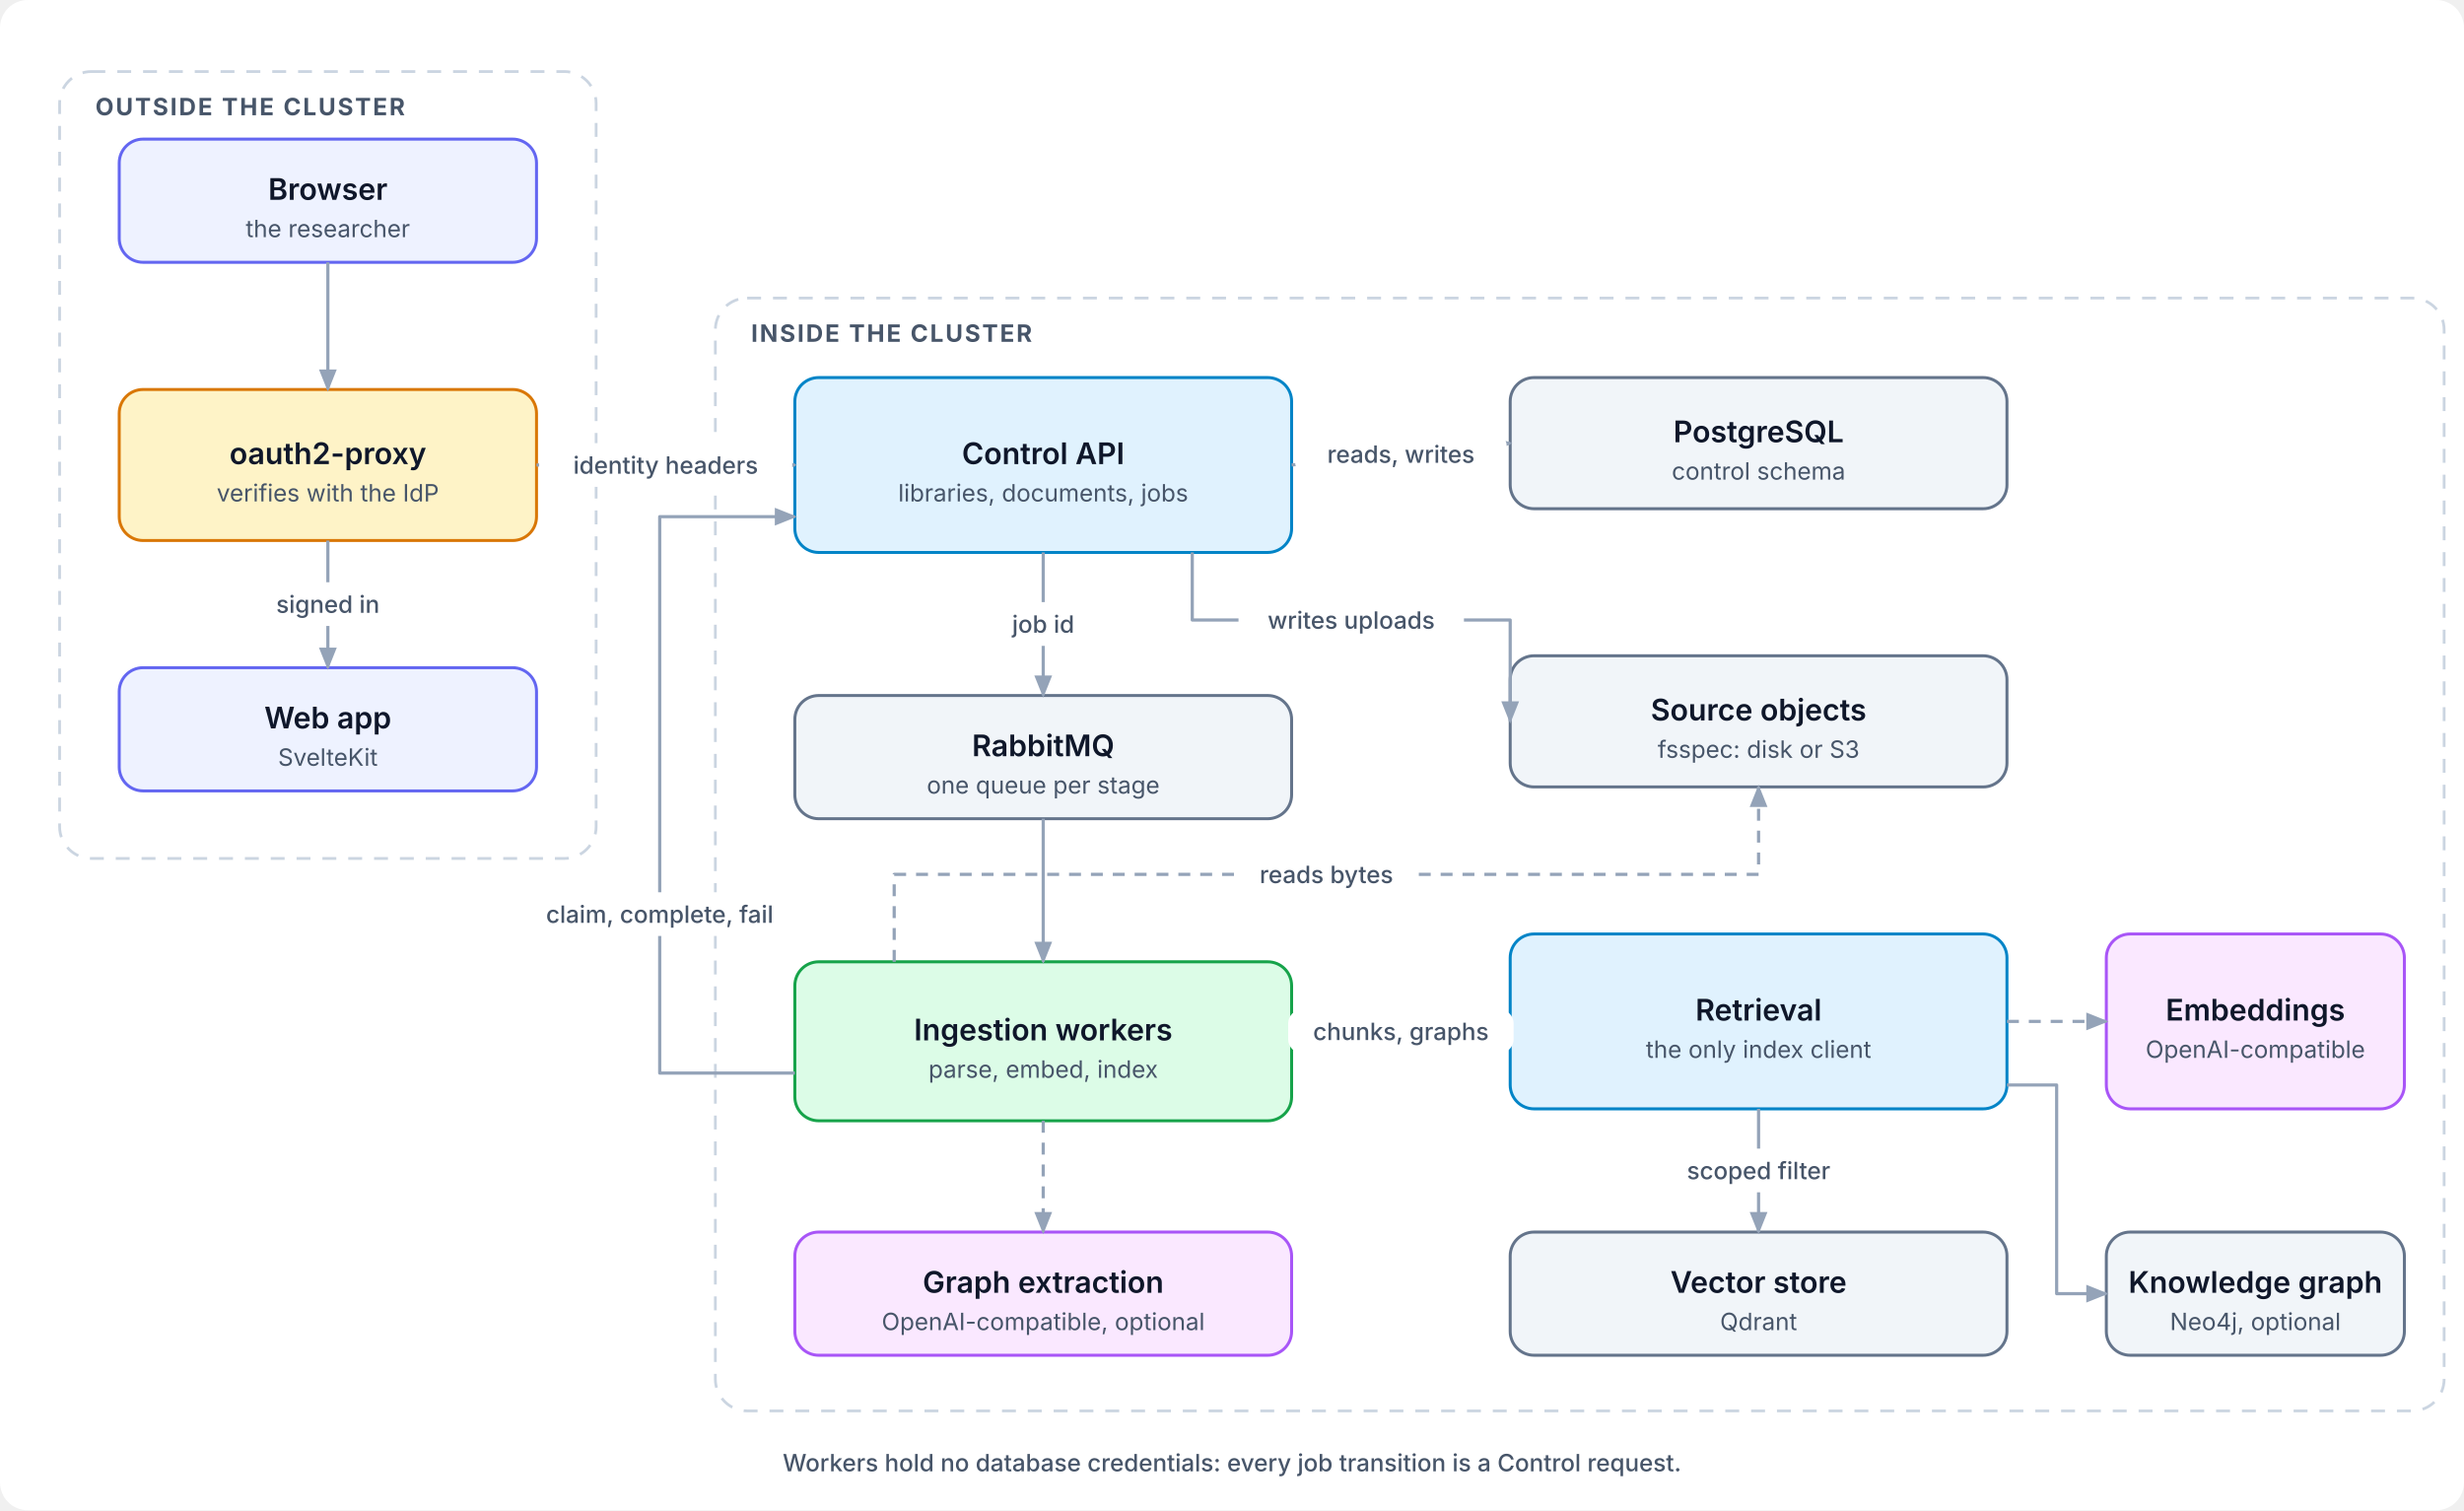
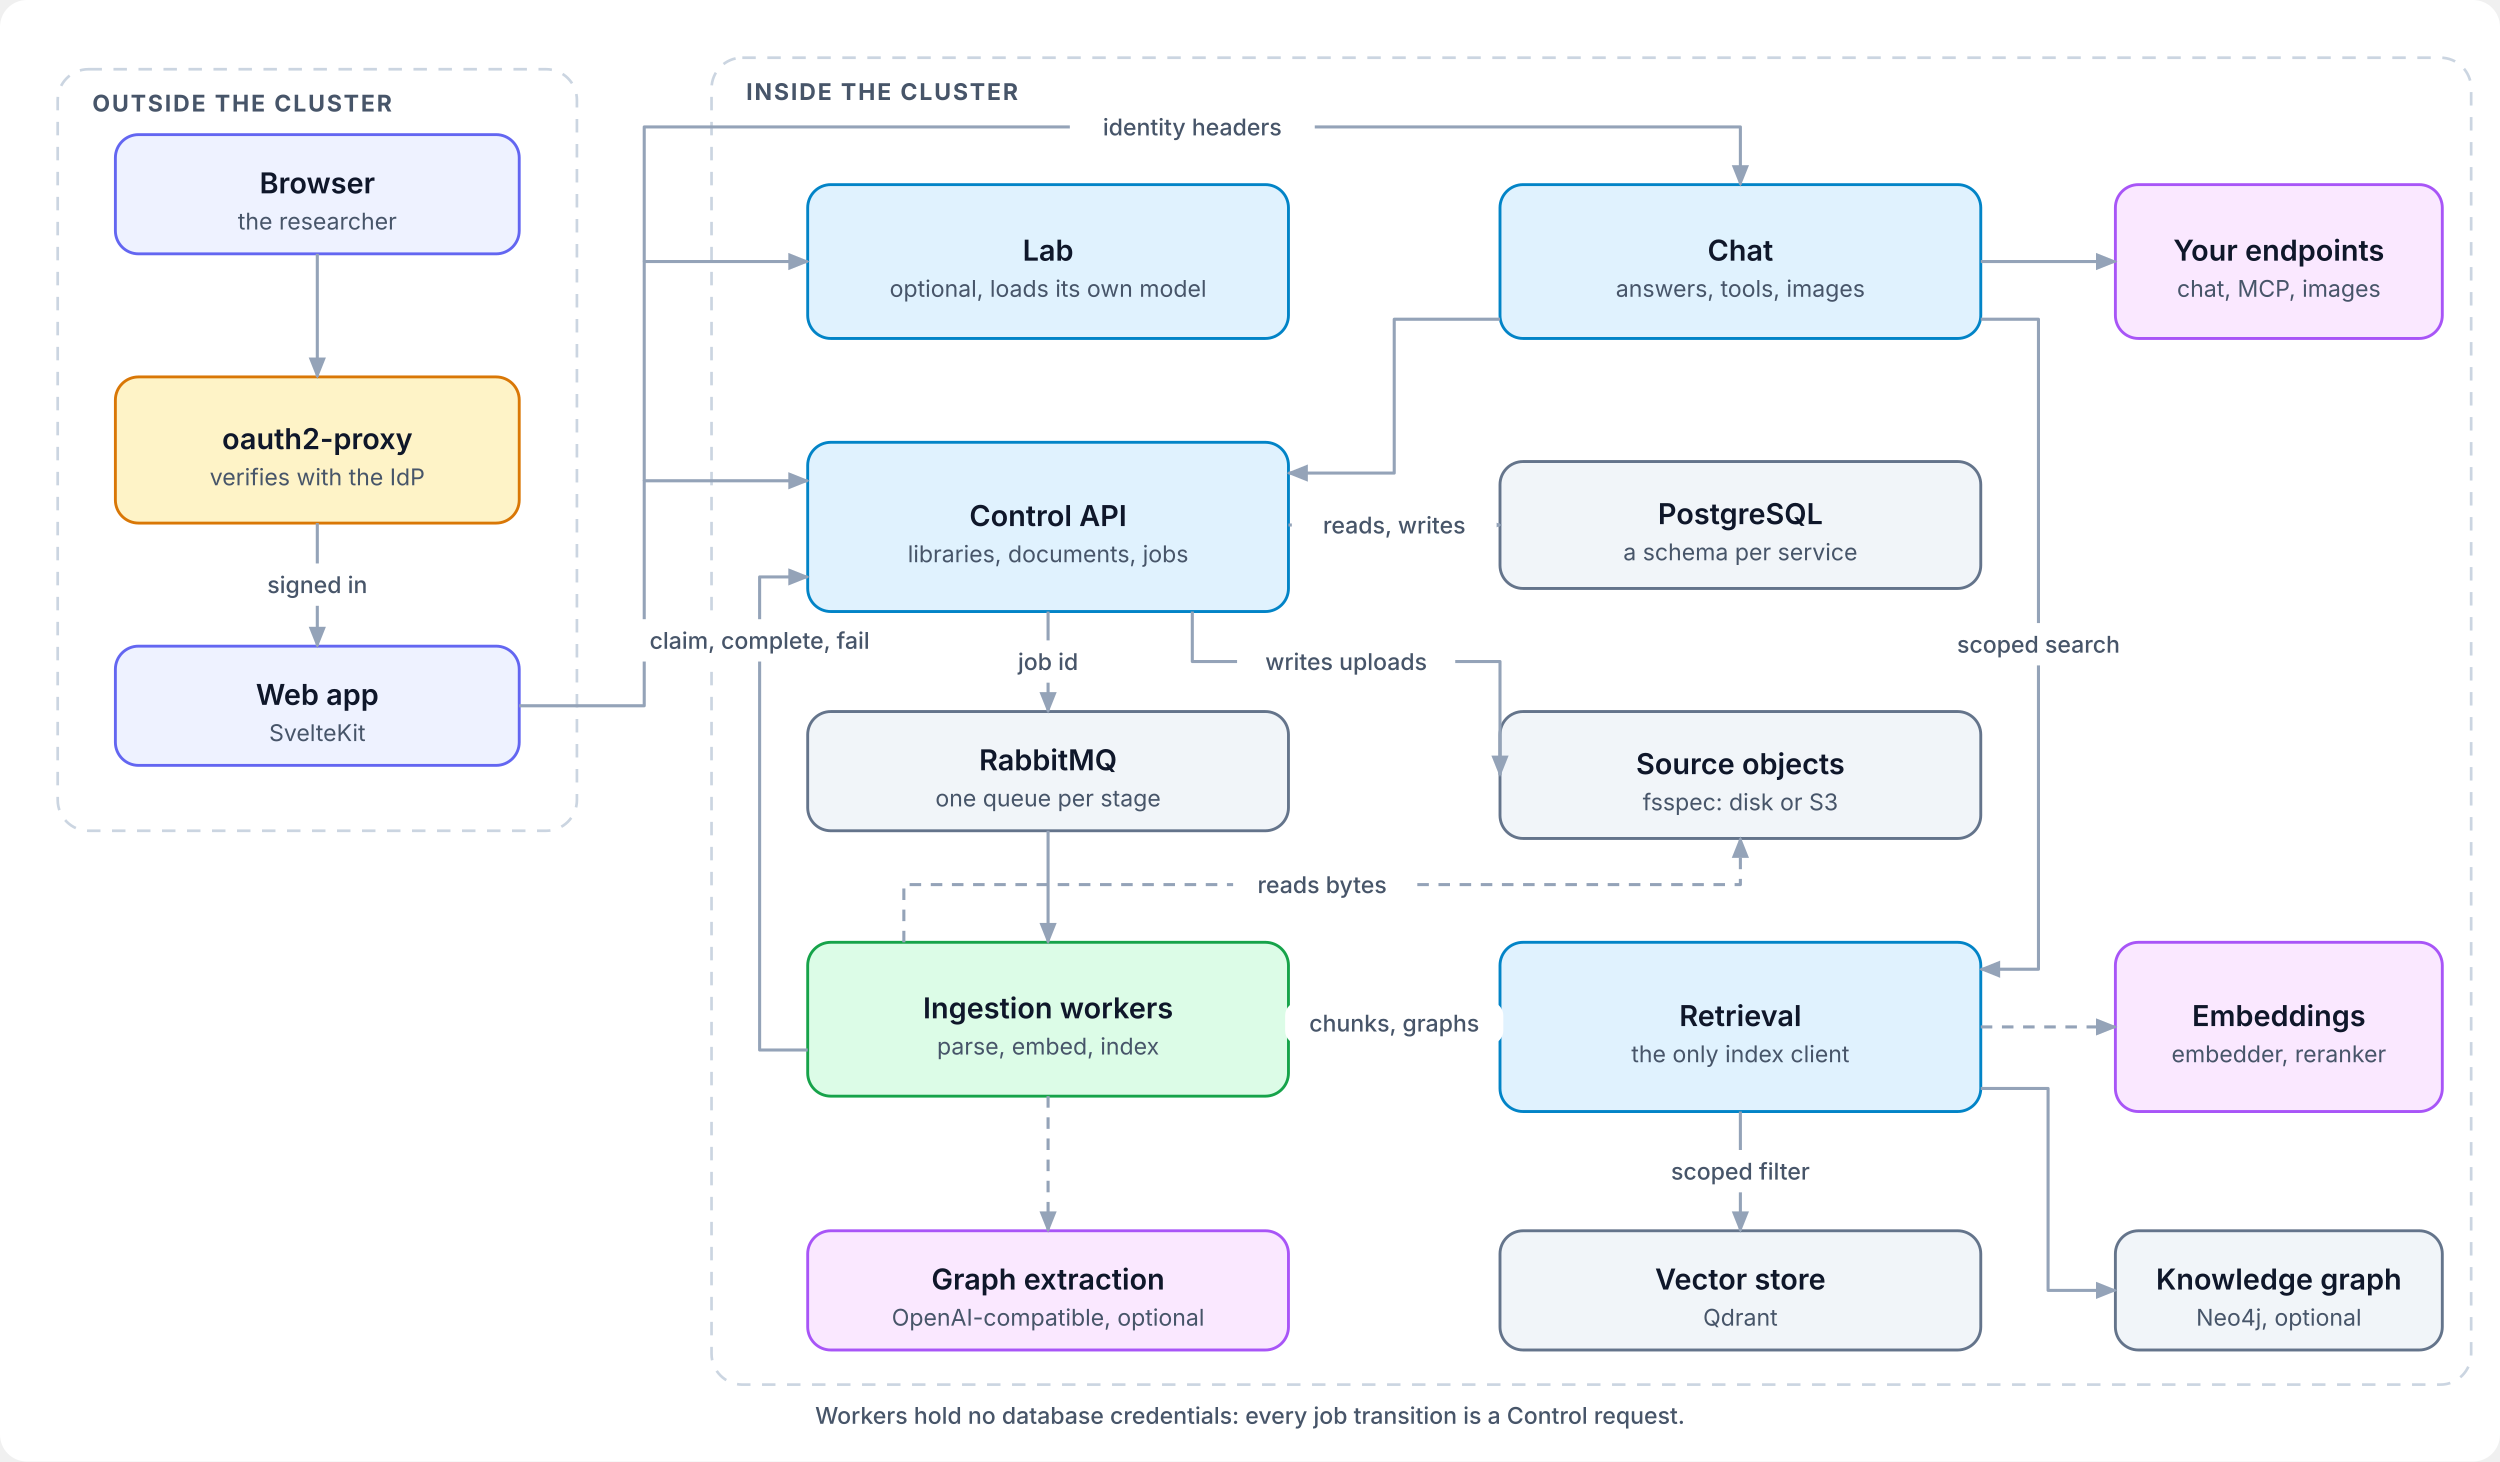
- <svg xmlns="http://www.w3.org/2000/svg" viewBox="0 0 1240 760" width="1240" height="760" role="img" aria-label="Primer system architecture">
+ <svg xmlns="http://www.w3.org/2000/svg" viewBox="0 0 1300 760" width="1300" height="760" role="img" aria-label="Primer system architecture">
  <defs>
    <marker id="arrow" viewBox="0 0 10 10" refX="9" refY="5" markerWidth="7" markerHeight="7" orient="auto-start-reverse">
      <path d="M 0 1 L 10 5 L 0 9 z" class="edge-head" />
    </marker>
  </defs>
  <style>
    .ink { fill: #0f172a; }
    .ink-muted { fill: #475569; }
    .edge { stroke: #94a3b8; }
    .edge-head { fill: #94a3b8; }
    .group { fill: none; stroke: #cbd5e1; }
    .chip { fill: #ffffff; }
    .node rect { fill-opacity: 1.0; }
  </style>
-   <rect width="1240" height="760" fill="#ffffff" rx="14" />
+   <rect width="1300" height="760" fill="#ffffff" rx="14" />
  <g>
-     <rect x="360" y="150" width="870" height="560" rx="16" class="group" stroke-dasharray="7 6" stroke-width="1.4" />
-     <text x="378" y="172" font-family="ui-sans-serif, -apple-system, BlinkMacSystemFont, 'Segoe UI', Inter, Roboto, Helvetica, Arial, sans-serif" font-size="12" font-weight="700" letter-spacing="0.08em" class="ink-muted">INSIDE THE CLUSTER</text>
+     <rect x="370" y="30" width="915" height="690" rx="16" class="group" stroke-dasharray="7 6" stroke-width="1.4" />
+     <text x="388" y="52" font-family="ui-sans-serif, -apple-system, BlinkMacSystemFont, 'Segoe UI', Inter, Roboto, Helvetica, Arial, sans-serif" font-size="12" font-weight="700" letter-spacing="0.08em" class="ink-muted">INSIDE THE CLUSTER</text>
  </g>
  <g>
    <rect x="30" y="36" width="270" height="396" rx="16" class="group" stroke-dasharray="7 6" stroke-width="1.4" />
    <text x="48" y="58" font-family="ui-sans-serif, -apple-system, BlinkMacSystemFont, 'Segoe UI', Inter, Roboto, Helvetica, Arial, sans-serif" font-size="12" font-weight="700" letter-spacing="0.08em" class="ink-muted">OUTSIDE THE CLUSTER</text>
  </g>
  <g class="node">
    <rect x="60" y="70" width="210" height="62" rx="12" fill="#eef2ff" stroke="#6366f1" stroke-width="1.5" class="fill-client" />
    <text x="165.0" y="95.0" text-anchor="middle" dominant-baseline="middle" font-family="ui-sans-serif, -apple-system, BlinkMacSystemFont, 'Segoe UI', Inter, Roboto, Helvetica, Arial, sans-serif" font-size="15" font-weight="600" class="ink">Browser</text>
    <text x="165.0" y="115.0" text-anchor="middle" dominant-baseline="middle" font-family="ui-sans-serif, -apple-system, BlinkMacSystemFont, 'Segoe UI', Inter, Roboto, Helvetica, Arial, sans-serif" font-size="12" class="ink-muted">the researcher</text>
  </g>
  <g class="node">
    <rect x="60" y="196" width="210" height="76" rx="12" fill="#fef3c7" stroke="#d97706" stroke-width="1.5" class="fill-edge" />
    <text x="165.0" y="228.0" text-anchor="middle" dominant-baseline="middle" font-family="ui-sans-serif, -apple-system, BlinkMacSystemFont, 'Segoe UI', Inter, Roboto, Helvetica, Arial, sans-serif" font-size="15" font-weight="600" class="ink">oauth2-proxy</text>
    <text x="165.0" y="248.0" text-anchor="middle" dominant-baseline="middle" font-family="ui-sans-serif, -apple-system, BlinkMacSystemFont, 'Segoe UI', Inter, Roboto, Helvetica, Arial, sans-serif" font-size="12" class="ink-muted">verifies with the IdP</text>
  </g>
  <g class="node">
    <rect x="60" y="336" width="210" height="62" rx="12" fill="#eef2ff" stroke="#6366f1" stroke-width="1.5" class="fill-client" />
    <text x="165.0" y="361.0" text-anchor="middle" dominant-baseline="middle" font-family="ui-sans-serif, -apple-system, BlinkMacSystemFont, 'Segoe UI', Inter, Roboto, Helvetica, Arial, sans-serif" font-size="15" font-weight="600" class="ink">Web app</text>
    <text x="165.0" y="381.0" text-anchor="middle" dominant-baseline="middle" font-family="ui-sans-serif, -apple-system, BlinkMacSystemFont, 'Segoe UI', Inter, Roboto, Helvetica, Arial, sans-serif" font-size="12" class="ink-muted">SvelteKit</text>
  </g>
  <g class="node">
-     <rect x="400" y="190" width="250" height="88" rx="12" fill="#e0f2fe" stroke="#0284c7" stroke-width="1.5" class="fill-service" />
-     <text x="525.0" y="228.0" text-anchor="middle" dominant-baseline="middle" font-family="ui-sans-serif, -apple-system, BlinkMacSystemFont, 'Segoe UI', Inter, Roboto, Helvetica, Arial, sans-serif" font-size="15" font-weight="600" class="ink">Control API</text>
-     <text x="525.0" y="248.0" text-anchor="middle" dominant-baseline="middle" font-family="ui-sans-serif, -apple-system, BlinkMacSystemFont, 'Segoe UI', Inter, Roboto, Helvetica, Arial, sans-serif" font-size="12" class="ink-muted">libraries, documents, jobs</text>
+     <rect x="420" y="96" width="250" height="80" rx="12" fill="#e0f2fe" stroke="#0284c7" stroke-width="1.5" class="fill-service" />
+     <text x="545.0" y="130.0" text-anchor="middle" dominant-baseline="middle" font-family="ui-sans-serif, -apple-system, BlinkMacSystemFont, 'Segoe UI', Inter, Roboto, Helvetica, Arial, sans-serif" font-size="15" font-weight="600" class="ink">Lab</text>
+     <text x="545.0" y="150.0" text-anchor="middle" dominant-baseline="middle" font-family="ui-sans-serif, -apple-system, BlinkMacSystemFont, 'Segoe UI', Inter, Roboto, Helvetica, Arial, sans-serif" font-size="12" class="ink-muted">optional, loads its own model</text>
  </g>
  <g class="node">
-     <rect x="400" y="350" width="250" height="62" rx="12" fill="#f1f5f9" stroke="#64748b" stroke-width="1.5" class="fill-store" />
-     <text x="525.0" y="375.0" text-anchor="middle" dominant-baseline="middle" font-family="ui-sans-serif, -apple-system, BlinkMacSystemFont, 'Segoe UI', Inter, Roboto, Helvetica, Arial, sans-serif" font-size="15" font-weight="600" class="ink">RabbitMQ</text>
-     <text x="525.0" y="395.0" text-anchor="middle" dominant-baseline="middle" font-family="ui-sans-serif, -apple-system, BlinkMacSystemFont, 'Segoe UI', Inter, Roboto, Helvetica, Arial, sans-serif" font-size="12" class="ink-muted">one queue per stage</text>
+     <rect x="420" y="230" width="250" height="88" rx="12" fill="#e0f2fe" stroke="#0284c7" stroke-width="1.5" class="fill-service" />
+     <text x="545.0" y="268.0" text-anchor="middle" dominant-baseline="middle" font-family="ui-sans-serif, -apple-system, BlinkMacSystemFont, 'Segoe UI', Inter, Roboto, Helvetica, Arial, sans-serif" font-size="15" font-weight="600" class="ink">Control API</text>
+     <text x="545.0" y="288.0" text-anchor="middle" dominant-baseline="middle" font-family="ui-sans-serif, -apple-system, BlinkMacSystemFont, 'Segoe UI', Inter, Roboto, Helvetica, Arial, sans-serif" font-size="12" class="ink-muted">libraries, documents, jobs</text>
  </g>
  <g class="node">
-     <rect x="400" y="484" width="250" height="80" rx="12" fill="#dcfce7" stroke="#16a34a" stroke-width="1.5" class="fill-worker" />
-     <text x="525.0" y="518.0" text-anchor="middle" dominant-baseline="middle" font-family="ui-sans-serif, -apple-system, BlinkMacSystemFont, 'Segoe UI', Inter, Roboto, Helvetica, Arial, sans-serif" font-size="15" font-weight="600" class="ink">Ingestion workers</text>
-     <text x="525.0" y="538.0" text-anchor="middle" dominant-baseline="middle" font-family="ui-sans-serif, -apple-system, BlinkMacSystemFont, 'Segoe UI', Inter, Roboto, Helvetica, Arial, sans-serif" font-size="12" class="ink-muted">parse, embed, index</text>
+     <rect x="420" y="370" width="250" height="62" rx="12" fill="#f1f5f9" stroke="#64748b" stroke-width="1.5" class="fill-store" />
+     <text x="545.0" y="395.0" text-anchor="middle" dominant-baseline="middle" font-family="ui-sans-serif, -apple-system, BlinkMacSystemFont, 'Segoe UI', Inter, Roboto, Helvetica, Arial, sans-serif" font-size="15" font-weight="600" class="ink">RabbitMQ</text>
+     <text x="545.0" y="415.0" text-anchor="middle" dominant-baseline="middle" font-family="ui-sans-serif, -apple-system, BlinkMacSystemFont, 'Segoe UI', Inter, Roboto, Helvetica, Arial, sans-serif" font-size="12" class="ink-muted">one queue per stage</text>
  </g>
  <g class="node">
-     <rect x="760" y="190" width="250" height="66" rx="12" fill="#f1f5f9" stroke="#64748b" stroke-width="1.5" class="fill-store" />
-     <text x="885.0" y="217.0" text-anchor="middle" dominant-baseline="middle" font-family="ui-sans-serif, -apple-system, BlinkMacSystemFont, 'Segoe UI', Inter, Roboto, Helvetica, Arial, sans-serif" font-size="15" font-weight="600" class="ink">PostgreSQL</text>
-     <text x="885.0" y="237.0" text-anchor="middle" dominant-baseline="middle" font-family="ui-sans-serif, -apple-system, BlinkMacSystemFont, 'Segoe UI', Inter, Roboto, Helvetica, Arial, sans-serif" font-size="12" class="ink-muted">control schema</text>
+     <rect x="420" y="490" width="250" height="80" rx="12" fill="#dcfce7" stroke="#16a34a" stroke-width="1.5" class="fill-worker" />
+     <text x="545.0" y="524.0" text-anchor="middle" dominant-baseline="middle" font-family="ui-sans-serif, -apple-system, BlinkMacSystemFont, 'Segoe UI', Inter, Roboto, Helvetica, Arial, sans-serif" font-size="15" font-weight="600" class="ink">Ingestion workers</text>
+     <text x="545.0" y="544.0" text-anchor="middle" dominant-baseline="middle" font-family="ui-sans-serif, -apple-system, BlinkMacSystemFont, 'Segoe UI', Inter, Roboto, Helvetica, Arial, sans-serif" font-size="12" class="ink-muted">parse, embed, index</text>
  </g>
  <g class="node">
-     <rect x="760" y="330" width="250" height="66" rx="12" fill="#f1f5f9" stroke="#64748b" stroke-width="1.5" class="fill-store" />
-     <text x="885.0" y="357.0" text-anchor="middle" dominant-baseline="middle" font-family="ui-sans-serif, -apple-system, BlinkMacSystemFont, 'Segoe UI', Inter, Roboto, Helvetica, Arial, sans-serif" font-size="15" font-weight="600" class="ink">Source objects</text>
-     <text x="885.0" y="377.0" text-anchor="middle" dominant-baseline="middle" font-family="ui-sans-serif, -apple-system, BlinkMacSystemFont, 'Segoe UI', Inter, Roboto, Helvetica, Arial, sans-serif" font-size="12" class="ink-muted">fsspec: disk or S3</text>
+     <rect x="420" y="640" width="250" height="62" rx="12" fill="#fae8ff" stroke="#a855f7" stroke-width="1.5" class="fill-external" />
+     <text x="545.0" y="665.0" text-anchor="middle" dominant-baseline="middle" font-family="ui-sans-serif, -apple-system, BlinkMacSystemFont, 'Segoe UI', Inter, Roboto, Helvetica, Arial, sans-serif" font-size="15" font-weight="600" class="ink">Graph extraction</text>
+     <text x="545.0" y="685.0" text-anchor="middle" dominant-baseline="middle" font-family="ui-sans-serif, -apple-system, BlinkMacSystemFont, 'Segoe UI', Inter, Roboto, Helvetica, Arial, sans-serif" font-size="12" class="ink-muted">OpenAI-compatible, optional</text>
  </g>
  <g class="node">
-     <rect x="760" y="470" width="250" height="88" rx="12" fill="#e0f2fe" stroke="#0284c7" stroke-width="1.5" class="fill-service" />
-     <text x="885.0" y="508.0" text-anchor="middle" dominant-baseline="middle" font-family="ui-sans-serif, -apple-system, BlinkMacSystemFont, 'Segoe UI', Inter, Roboto, Helvetica, Arial, sans-serif" font-size="15" font-weight="600" class="ink">Retrieval</text>
-     <text x="885.0" y="528.0" text-anchor="middle" dominant-baseline="middle" font-family="ui-sans-serif, -apple-system, BlinkMacSystemFont, 'Segoe UI', Inter, Roboto, Helvetica, Arial, sans-serif" font-size="12" class="ink-muted">the only index client</text>
+     <rect x="780" y="96" width="250" height="80" rx="12" fill="#e0f2fe" stroke="#0284c7" stroke-width="1.5" class="fill-service" />
+     <text x="905.0" y="130.0" text-anchor="middle" dominant-baseline="middle" font-family="ui-sans-serif, -apple-system, BlinkMacSystemFont, 'Segoe UI', Inter, Roboto, Helvetica, Arial, sans-serif" font-size="15" font-weight="600" class="ink">Chat</text>
+     <text x="905.0" y="150.0" text-anchor="middle" dominant-baseline="middle" font-family="ui-sans-serif, -apple-system, BlinkMacSystemFont, 'Segoe UI', Inter, Roboto, Helvetica, Arial, sans-serif" font-size="12" class="ink-muted">answers, tools, images</text>
  </g>
  <g class="node">
-     <rect x="760" y="620" width="250" height="62" rx="12" fill="#f1f5f9" stroke="#64748b" stroke-width="1.5" class="fill-store" />
-     <text x="885.0" y="645.0" text-anchor="middle" dominant-baseline="middle" font-family="ui-sans-serif, -apple-system, BlinkMacSystemFont, 'Segoe UI', Inter, Roboto, Helvetica, Arial, sans-serif" font-size="15" font-weight="600" class="ink">Vector store</text>
-     <text x="885.0" y="665.0" text-anchor="middle" dominant-baseline="middle" font-family="ui-sans-serif, -apple-system, BlinkMacSystemFont, 'Segoe UI', Inter, Roboto, Helvetica, Arial, sans-serif" font-size="12" class="ink-muted">Qdrant</text>
+     <rect x="780" y="240" width="250" height="66" rx="12" fill="#f1f5f9" stroke="#64748b" stroke-width="1.5" class="fill-store" />
+     <text x="905.0" y="267.0" text-anchor="middle" dominant-baseline="middle" font-family="ui-sans-serif, -apple-system, BlinkMacSystemFont, 'Segoe UI', Inter, Roboto, Helvetica, Arial, sans-serif" font-size="15" font-weight="600" class="ink">PostgreSQL</text>
+     <text x="905.0" y="287.0" text-anchor="middle" dominant-baseline="middle" font-family="ui-sans-serif, -apple-system, BlinkMacSystemFont, 'Segoe UI', Inter, Roboto, Helvetica, Arial, sans-serif" font-size="12" class="ink-muted">a schema per service</text>
  </g>
  <g class="node">
-     <rect x="1060" y="470" width="150" height="88" rx="12" fill="#fae8ff" stroke="#a855f7" stroke-width="1.5" class="fill-external" />
-     <text x="1135.0" y="508.0" text-anchor="middle" dominant-baseline="middle" font-family="ui-sans-serif, -apple-system, BlinkMacSystemFont, 'Segoe UI', Inter, Roboto, Helvetica, Arial, sans-serif" font-size="15" font-weight="600" class="ink">Embeddings</text>
-     <text x="1135.0" y="528.0" text-anchor="middle" dominant-baseline="middle" font-family="ui-sans-serif, -apple-system, BlinkMacSystemFont, 'Segoe UI', Inter, Roboto, Helvetica, Arial, sans-serif" font-size="12" class="ink-muted">OpenAI-compatible</text>
+     <rect x="780" y="370" width="250" height="66" rx="12" fill="#f1f5f9" stroke="#64748b" stroke-width="1.5" class="fill-store" />
+     <text x="905.0" y="397.0" text-anchor="middle" dominant-baseline="middle" font-family="ui-sans-serif, -apple-system, BlinkMacSystemFont, 'Segoe UI', Inter, Roboto, Helvetica, Arial, sans-serif" font-size="15" font-weight="600" class="ink">Source objects</text>
+     <text x="905.0" y="417.0" text-anchor="middle" dominant-baseline="middle" font-family="ui-sans-serif, -apple-system, BlinkMacSystemFont, 'Segoe UI', Inter, Roboto, Helvetica, Arial, sans-serif" font-size="12" class="ink-muted">fsspec: disk or S3</text>
  </g>
  <g class="node">
-     <rect x="1060" y="620" width="150" height="62" rx="12" fill="#f1f5f9" stroke="#64748b" stroke-width="1.5" class="fill-store" />
-     <text x="1135.0" y="645.0" text-anchor="middle" dominant-baseline="middle" font-family="ui-sans-serif, -apple-system, BlinkMacSystemFont, 'Segoe UI', Inter, Roboto, Helvetica, Arial, sans-serif" font-size="15" font-weight="600" class="ink">Knowledge graph</text>
-     <text x="1135.0" y="665.0" text-anchor="middle" dominant-baseline="middle" font-family="ui-sans-serif, -apple-system, BlinkMacSystemFont, 'Segoe UI', Inter, Roboto, Helvetica, Arial, sans-serif" font-size="12" class="ink-muted">Neo4j, optional</text>
+     <rect x="780" y="490" width="250" height="88" rx="12" fill="#e0f2fe" stroke="#0284c7" stroke-width="1.5" class="fill-service" />
+     <text x="905.0" y="528.0" text-anchor="middle" dominant-baseline="middle" font-family="ui-sans-serif, -apple-system, BlinkMacSystemFont, 'Segoe UI', Inter, Roboto, Helvetica, Arial, sans-serif" font-size="15" font-weight="600" class="ink">Retrieval</text>
+     <text x="905.0" y="548.0" text-anchor="middle" dominant-baseline="middle" font-family="ui-sans-serif, -apple-system, BlinkMacSystemFont, 'Segoe UI', Inter, Roboto, Helvetica, Arial, sans-serif" font-size="12" class="ink-muted">the only index client</text>
  </g>
  <g class="node">
-     <rect x="400" y="620" width="250" height="62" rx="12" fill="#fae8ff" stroke="#a855f7" stroke-width="1.5" class="fill-external" />
-     <text x="525.0" y="645.0" text-anchor="middle" dominant-baseline="middle" font-family="ui-sans-serif, -apple-system, BlinkMacSystemFont, 'Segoe UI', Inter, Roboto, Helvetica, Arial, sans-serif" font-size="15" font-weight="600" class="ink">Graph extraction</text>
-     <text x="525.0" y="665.0" text-anchor="middle" dominant-baseline="middle" font-family="ui-sans-serif, -apple-system, BlinkMacSystemFont, 'Segoe UI', Inter, Roboto, Helvetica, Arial, sans-serif" font-size="12" class="ink-muted">OpenAI-compatible, optional</text>
+     <rect x="780" y="640" width="250" height="62" rx="12" fill="#f1f5f9" stroke="#64748b" stroke-width="1.5" class="fill-store" />
+     <text x="905.0" y="665.0" text-anchor="middle" dominant-baseline="middle" font-family="ui-sans-serif, -apple-system, BlinkMacSystemFont, 'Segoe UI', Inter, Roboto, Helvetica, Arial, sans-serif" font-size="15" font-weight="600" class="ink">Vector store</text>
+     <text x="905.0" y="685.0" text-anchor="middle" dominant-baseline="middle" font-family="ui-sans-serif, -apple-system, BlinkMacSystemFont, 'Segoe UI', Inter, Roboto, Helvetica, Arial, sans-serif" font-size="12" class="ink-muted">Qdrant</text>
+   </g>
+   <g class="node">
+     <rect x="1100" y="96" width="170" height="80" rx="12" fill="#fae8ff" stroke="#a855f7" stroke-width="1.5" class="fill-external" />
+     <text x="1185.0" y="130.0" text-anchor="middle" dominant-baseline="middle" font-family="ui-sans-serif, -apple-system, BlinkMacSystemFont, 'Segoe UI', Inter, Roboto, Helvetica, Arial, sans-serif" font-size="15" font-weight="600" class="ink">Your endpoints</text>
+     <text x="1185.0" y="150.0" text-anchor="middle" dominant-baseline="middle" font-family="ui-sans-serif, -apple-system, BlinkMacSystemFont, 'Segoe UI', Inter, Roboto, Helvetica, Arial, sans-serif" font-size="12" class="ink-muted">chat, MCP, images</text>
+   </g>
+   <g class="node">
+     <rect x="1100" y="490" width="170" height="88" rx="12" fill="#fae8ff" stroke="#a855f7" stroke-width="1.5" class="fill-external" />
+     <text x="1185.0" y="528.0" text-anchor="middle" dominant-baseline="middle" font-family="ui-sans-serif, -apple-system, BlinkMacSystemFont, 'Segoe UI', Inter, Roboto, Helvetica, Arial, sans-serif" font-size="15" font-weight="600" class="ink">Embeddings</text>
+     <text x="1185.0" y="548.0" text-anchor="middle" dominant-baseline="middle" font-family="ui-sans-serif, -apple-system, BlinkMacSystemFont, 'Segoe UI', Inter, Roboto, Helvetica, Arial, sans-serif" font-size="12" class="ink-muted">embedder, reranker</text>
+   </g>
+   <g class="node">
+     <rect x="1100" y="640" width="170" height="62" rx="12" fill="#f1f5f9" stroke="#64748b" stroke-width="1.5" class="fill-store" />
+     <text x="1185.0" y="665.0" text-anchor="middle" dominant-baseline="middle" font-family="ui-sans-serif, -apple-system, BlinkMacSystemFont, 'Segoe UI', Inter, Roboto, Helvetica, Arial, sans-serif" font-size="15" font-weight="600" class="ink">Knowledge graph</text>
+     <text x="1185.0" y="685.0" text-anchor="middle" dominant-baseline="middle" font-family="ui-sans-serif, -apple-system, BlinkMacSystemFont, 'Segoe UI', Inter, Roboto, Helvetica, Arial, sans-serif" font-size="12" class="ink-muted">Neo4j, optional</text>
  </g>
  <path d="M 165.0 132 L 165.0 196" fill="none" class="edge" stroke-width="1.6" marker-end="url(#arrow)" />
  <path d="M 165.0 272 L 165.0 336" fill="none" class="edge" stroke-width="1.6" marker-end="url(#arrow)" />
  <rect x="125.68" y="293.0" width="78.64" height="22" rx="7" class="chip" />
  <text x="165.0" y="304.0" text-anchor="middle" dominant-baseline="middle" font-family="ui-sans-serif, -apple-system, BlinkMacSystemFont, 'Segoe UI', Inter, Roboto, Helvetica, Arial, sans-serif" font-size="12" font-weight="500" class="ink-muted">signed in</text>
-   <path d="M 270 234.0 L 400 234.0" fill="none" class="edge" stroke-width="1.6" marker-end="url(#arrow)" />
-   <rect x="271.32" y="223.0" width="127.36" height="22" rx="7" class="chip" />
-   <text x="335.0" y="234.0" text-anchor="middle" dominant-baseline="middle" font-family="ui-sans-serif, -apple-system, BlinkMacSystemFont, 'Segoe UI', Inter, Roboto, Helvetica, Arial, sans-serif" font-size="12" font-weight="500" class="ink-muted">identity headers</text>
-   <path d="M 525.0 278 L 525.0 350" fill="none" class="edge" stroke-width="1.6" marker-end="url(#arrow)" />
-   <rect x="496.12" y="303.0" width="57.76" height="22" rx="7" class="chip" />
-   <text x="525.0" y="314.0" text-anchor="middle" dominant-baseline="middle" font-family="ui-sans-serif, -apple-system, BlinkMacSystemFont, 'Segoe UI', Inter, Roboto, Helvetica, Arial, sans-serif" font-size="12" font-weight="500" class="ink-muted">job id</text>
-   <path d="M 525.0 412 L 525.0 484" fill="none" class="edge" stroke-width="1.6" marker-end="url(#arrow)" />
-   <path d="M 650 234.0 L 760 223.0" fill="none" class="edge" stroke-width="1.6" marker-end="url(#arrow)" />
-   <rect x="651.76" y="217.5" width="106.48" height="22" rx="7" class="chip" />
-   <text x="705.0" y="228.5" text-anchor="middle" dominant-baseline="middle" font-family="ui-sans-serif, -apple-system, BlinkMacSystemFont, 'Segoe UI', Inter, Roboto, Helvetica, Arial, sans-serif" font-size="12" font-weight="500" class="ink-muted">reads, writes</text>
-   <path d="M 650 524.0 L 760 514.0" fill="none" class="edge" stroke-width="1.6" marker-end="url(#arrow)" />
-   <rect x="648.28" y="508.0" width="113.44" height="22" rx="7" class="chip" />
-   <text x="705.0" y="519.0" text-anchor="middle" dominant-baseline="middle" font-family="ui-sans-serif, -apple-system, BlinkMacSystemFont, 'Segoe UI', Inter, Roboto, Helvetica, Arial, sans-serif" font-size="12" font-weight="500" class="ink-muted">chunks, graphs</text>
-   <path d="M 525.0 564 L 525.0 620" fill="none" class="edge" stroke-width="1.6" stroke-dasharray="6 5" marker-end="url(#arrow)" />
-   <path d="M 885.0 558 L 885.0 620" fill="none" class="edge" stroke-width="1.6" marker-end="url(#arrow)" />
-   <rect x="831.76" y="578.0" width="106.48" height="22" rx="7" class="chip" />
-   <text x="885.0" y="589.0" text-anchor="middle" dominant-baseline="middle" font-family="ui-sans-serif, -apple-system, BlinkMacSystemFont, 'Segoe UI', Inter, Roboto, Helvetica, Arial, sans-serif" font-size="12" font-weight="500" class="ink-muted">scoped filter</text>
-   <path d="M 1010 514.0 L 1060 514.0" fill="none" class="edge" stroke-width="1.6" stroke-dasharray="6 5" marker-end="url(#arrow)" />
-   <path d="M 1010 546 L 1035 546 L 1035 651.0 L 1060 651.0" fill="none" class="edge" stroke-width="1.6" marker-end="url(#arrow)" stroke-linejoin="round" />
-   <path d="M 600 278 L 600 312 L 760 312 L 760 363.0" fill="none" class="edge" stroke-width="1.6" marker-end="url(#arrow)" stroke-linejoin="round" />
-   <rect x="623.28" y="301.0" width="113.44" height="22" rx="7" class="chip" />
-   <text x="680.0" y="312.0" text-anchor="middle" dominant-baseline="middle" font-family="ui-sans-serif, -apple-system, BlinkMacSystemFont, 'Segoe UI', Inter, Roboto, Helvetica, Arial, sans-serif" font-size="12" font-weight="500" class="ink-muted">writes uploads</text>
-   <path d="M 450 484 L 450 440 L 885.0 440 L 885.0 396" fill="none" class="edge" stroke-width="1.6" stroke-dasharray="6 5" marker-end="url(#arrow)" stroke-linejoin="round" />
-   <rect x="621.22" y="429.0" width="92.56" height="22" rx="7" class="chip" />
-   <text x="667.5" y="440.0" text-anchor="middle" dominant-baseline="middle" font-family="ui-sans-serif, -apple-system, BlinkMacSystemFont, 'Segoe UI', Inter, Roboto, Helvetica, Arial, sans-serif" font-size="12" font-weight="500" class="ink-muted">reads bytes</text>
-   <path d="M 400 540.0 L 332 540.0 L 332 260.0 L 400 260.0" fill="none" class="edge" stroke-width="1.6" marker-end="url(#arrow)" stroke-linejoin="round" />
-   <rect x="250.92" y="449.0" width="162.16" height="22" rx="7" class="chip" />
-   <text x="332.0" y="460.0" text-anchor="middle" dominant-baseline="middle" font-family="ui-sans-serif, -apple-system, BlinkMacSystemFont, 'Segoe UI', Inter, Roboto, Helvetica, Arial, sans-serif" font-size="12" font-weight="500" class="ink-muted">claim, complete, fail</text>
-   <text x="620" y="736" text-anchor="middle" dominant-baseline="middle" font-family="ui-sans-serif, -apple-system, BlinkMacSystemFont, 'Segoe UI', Inter, Roboto, Helvetica, Arial, sans-serif" font-size="12" font-weight="500" class="ink-muted">Workers hold no database credentials: every job transition is a Control request.</text>
+   <path d="M 270 367.0 L 335 367.0 L 335 250 L 420 250" fill="none" class="edge" stroke-width="1.6" marker-end="url(#arrow)" stroke-linejoin="round" />
+   <path d="M 335 250 L 335 136.0 L 420 136.0" fill="none" class="edge" stroke-width="1.6" marker-end="url(#arrow)" stroke-linejoin="round" />
+   <path d="M 335 136.0 L 335 66 L 905.0 66 L 905.0 96" fill="none" class="edge" stroke-width="1.6" marker-end="url(#arrow)" stroke-linejoin="round" />
+   <rect x="556.32" y="55.0" width="127.36" height="22" rx="7" class="chip" />
+   <text x="620.0" y="66.0" text-anchor="middle" dominant-baseline="middle" font-family="ui-sans-serif, -apple-system, BlinkMacSystemFont, 'Segoe UI', Inter, Roboto, Helvetica, Arial, sans-serif" font-size="12" font-weight="500" class="ink-muted">identity headers</text>
+   <path d="M 780 166 L 725 166 L 725 246 L 670 246" fill="none" class="edge" stroke-width="1.6" marker-end="url(#arrow)" stroke-linejoin="round" />
+   <path d="M 1030 136.0 L 1100 136.0" fill="none" class="edge" stroke-width="1.6" marker-end="url(#arrow)" />
+   <path d="M 1030 166 L 1060 166 L 1060 504 L 1030 504" fill="none" class="edge" stroke-width="1.6" marker-end="url(#arrow)" stroke-linejoin="round" />
+   <rect x="1006.76" y="324.0" width="106.48" height="22" rx="7" class="chip" />
+   <text x="1060.0" y="335.0" text-anchor="middle" dominant-baseline="middle" font-family="ui-sans-serif, -apple-system, BlinkMacSystemFont, 'Segoe UI', Inter, Roboto, Helvetica, Arial, sans-serif" font-size="12" font-weight="500" class="ink-muted">scoped search</text>
+   <path d="M 545.0 318 L 545.0 370" fill="none" class="edge" stroke-width="1.6" marker-end="url(#arrow)" />
+   <rect x="516.12" y="333.0" width="57.76" height="22" rx="7" class="chip" />
+   <text x="545.0" y="344.0" text-anchor="middle" dominant-baseline="middle" font-family="ui-sans-serif, -apple-system, BlinkMacSystemFont, 'Segoe UI', Inter, Roboto, Helvetica, Arial, sans-serif" font-size="12" font-weight="500" class="ink-muted">job id</text>
+   <path d="M 545.0 432 L 545.0 490" fill="none" class="edge" stroke-width="1.6" marker-end="url(#arrow)" />
+   <path d="M 670 273.0 L 780 273.0" fill="none" class="edge" stroke-width="1.6" marker-end="url(#arrow)" />
+   <rect x="671.76" y="262.0" width="106.48" height="22" rx="7" class="chip" />
+   <text x="725.0" y="273.0" text-anchor="middle" dominant-baseline="middle" font-family="ui-sans-serif, -apple-system, BlinkMacSystemFont, 'Segoe UI', Inter, Roboto, Helvetica, Arial, sans-serif" font-size="12" font-weight="500" class="ink-muted">reads, writes</text>
+   <path d="M 670 530.0 L 780 534.0" fill="none" class="edge" stroke-width="1.6" marker-end="url(#arrow)" />
+   <rect x="668.28" y="521.0" width="113.44" height="22" rx="7" class="chip" />
+   <text x="725.0" y="532.0" text-anchor="middle" dominant-baseline="middle" font-family="ui-sans-serif, -apple-system, BlinkMacSystemFont, 'Segoe UI', Inter, Roboto, Helvetica, Arial, sans-serif" font-size="12" font-weight="500" class="ink-muted">chunks, graphs</text>
+   <path d="M 545.0 570 L 545.0 640" fill="none" class="edge" stroke-width="1.6" stroke-dasharray="6 5" marker-end="url(#arrow)" />
+   <path d="M 905.0 578 L 905.0 640" fill="none" class="edge" stroke-width="1.6" marker-end="url(#arrow)" />
+   <rect x="851.76" y="598.0" width="106.48" height="22" rx="7" class="chip" />
+   <text x="905.0" y="609.0" text-anchor="middle" dominant-baseline="middle" font-family="ui-sans-serif, -apple-system, BlinkMacSystemFont, 'Segoe UI', Inter, Roboto, Helvetica, Arial, sans-serif" font-size="12" font-weight="500" class="ink-muted">scoped filter</text>
+   <path d="M 1030 534.0 L 1100 534.0" fill="none" class="edge" stroke-width="1.6" stroke-dasharray="6 5" marker-end="url(#arrow)" />
+   <path d="M 1030 566 L 1065 566 L 1065 671.0 L 1100 671.0" fill="none" class="edge" stroke-width="1.6" marker-end="url(#arrow)" stroke-linejoin="round" />
+   <path d="M 620 318 L 620 344 L 780 344 L 780 403.0" fill="none" class="edge" stroke-width="1.6" marker-end="url(#arrow)" stroke-linejoin="round" />
+   <rect x="643.28" y="333.0" width="113.44" height="22" rx="7" class="chip" />
+   <text x="700.0" y="344.0" text-anchor="middle" dominant-baseline="middle" font-family="ui-sans-serif, -apple-system, BlinkMacSystemFont, 'Segoe UI', Inter, Roboto, Helvetica, Arial, sans-serif" font-size="12" font-weight="500" class="ink-muted">writes uploads</text>
+   <path d="M 470 490 L 470 460 L 905.0 460 L 905.0 436" fill="none" class="edge" stroke-width="1.6" stroke-dasharray="6 5" marker-end="url(#arrow)" stroke-linejoin="round" />
+   <rect x="641.22" y="449.0" width="92.56" height="22" rx="7" class="chip" />
+   <text x="687.5" y="460.0" text-anchor="middle" dominant-baseline="middle" font-family="ui-sans-serif, -apple-system, BlinkMacSystemFont, 'Segoe UI', Inter, Roboto, Helvetica, Arial, sans-serif" font-size="12" font-weight="500" class="ink-muted">reads bytes</text>
+   <path d="M 420 546.0 L 395 546.0 L 395 300.0 L 420 300.0" fill="none" class="edge" stroke-width="1.6" marker-end="url(#arrow)" stroke-linejoin="round" />
+   <rect x="313.92" y="322.0" width="162.16" height="22" rx="7" class="chip" />
+   <text x="395.0" y="333.0" text-anchor="middle" dominant-baseline="middle" font-family="ui-sans-serif, -apple-system, BlinkMacSystemFont, 'Segoe UI', Inter, Roboto, Helvetica, Arial, sans-serif" font-size="12" font-weight="500" class="ink-muted">claim, complete, fail</text>
+   <text x="650" y="736" text-anchor="middle" dominant-baseline="middle" font-family="ui-sans-serif, -apple-system, BlinkMacSystemFont, 'Segoe UI', Inter, Roboto, Helvetica, Arial, sans-serif" font-size="12" font-weight="500" class="ink-muted">Workers hold no database credentials: every job transition is a Control request.</text>
</svg>
